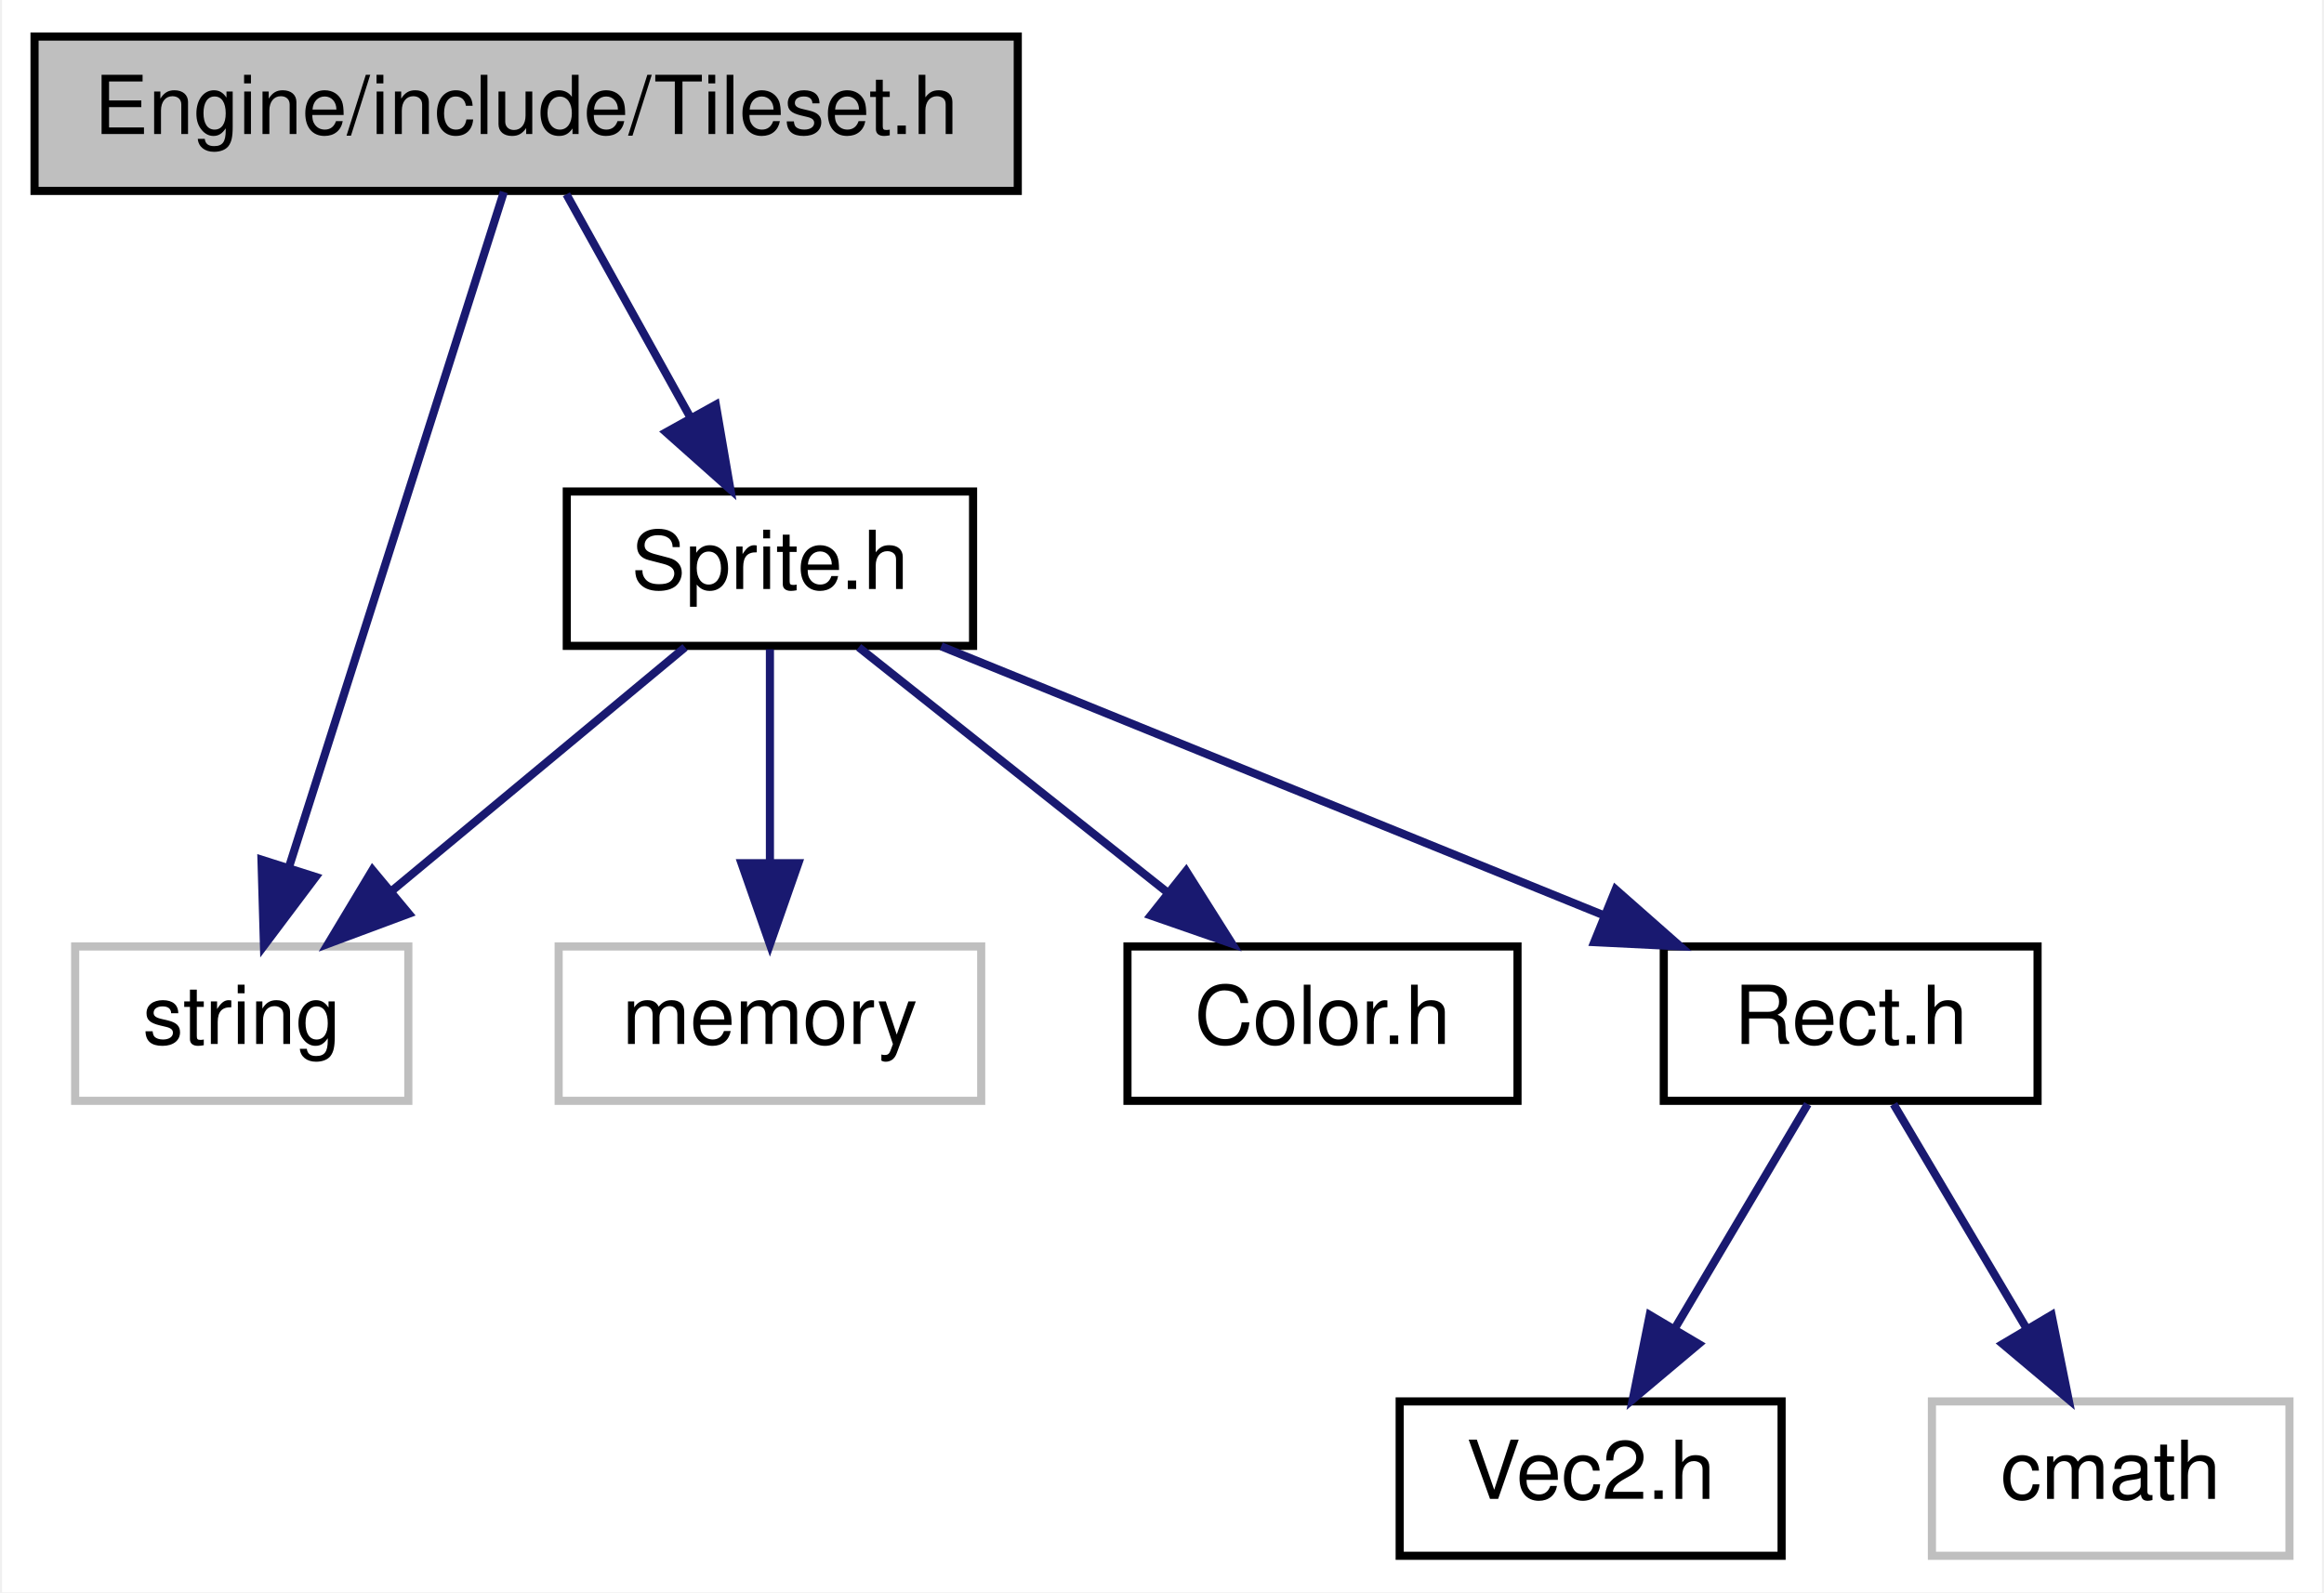
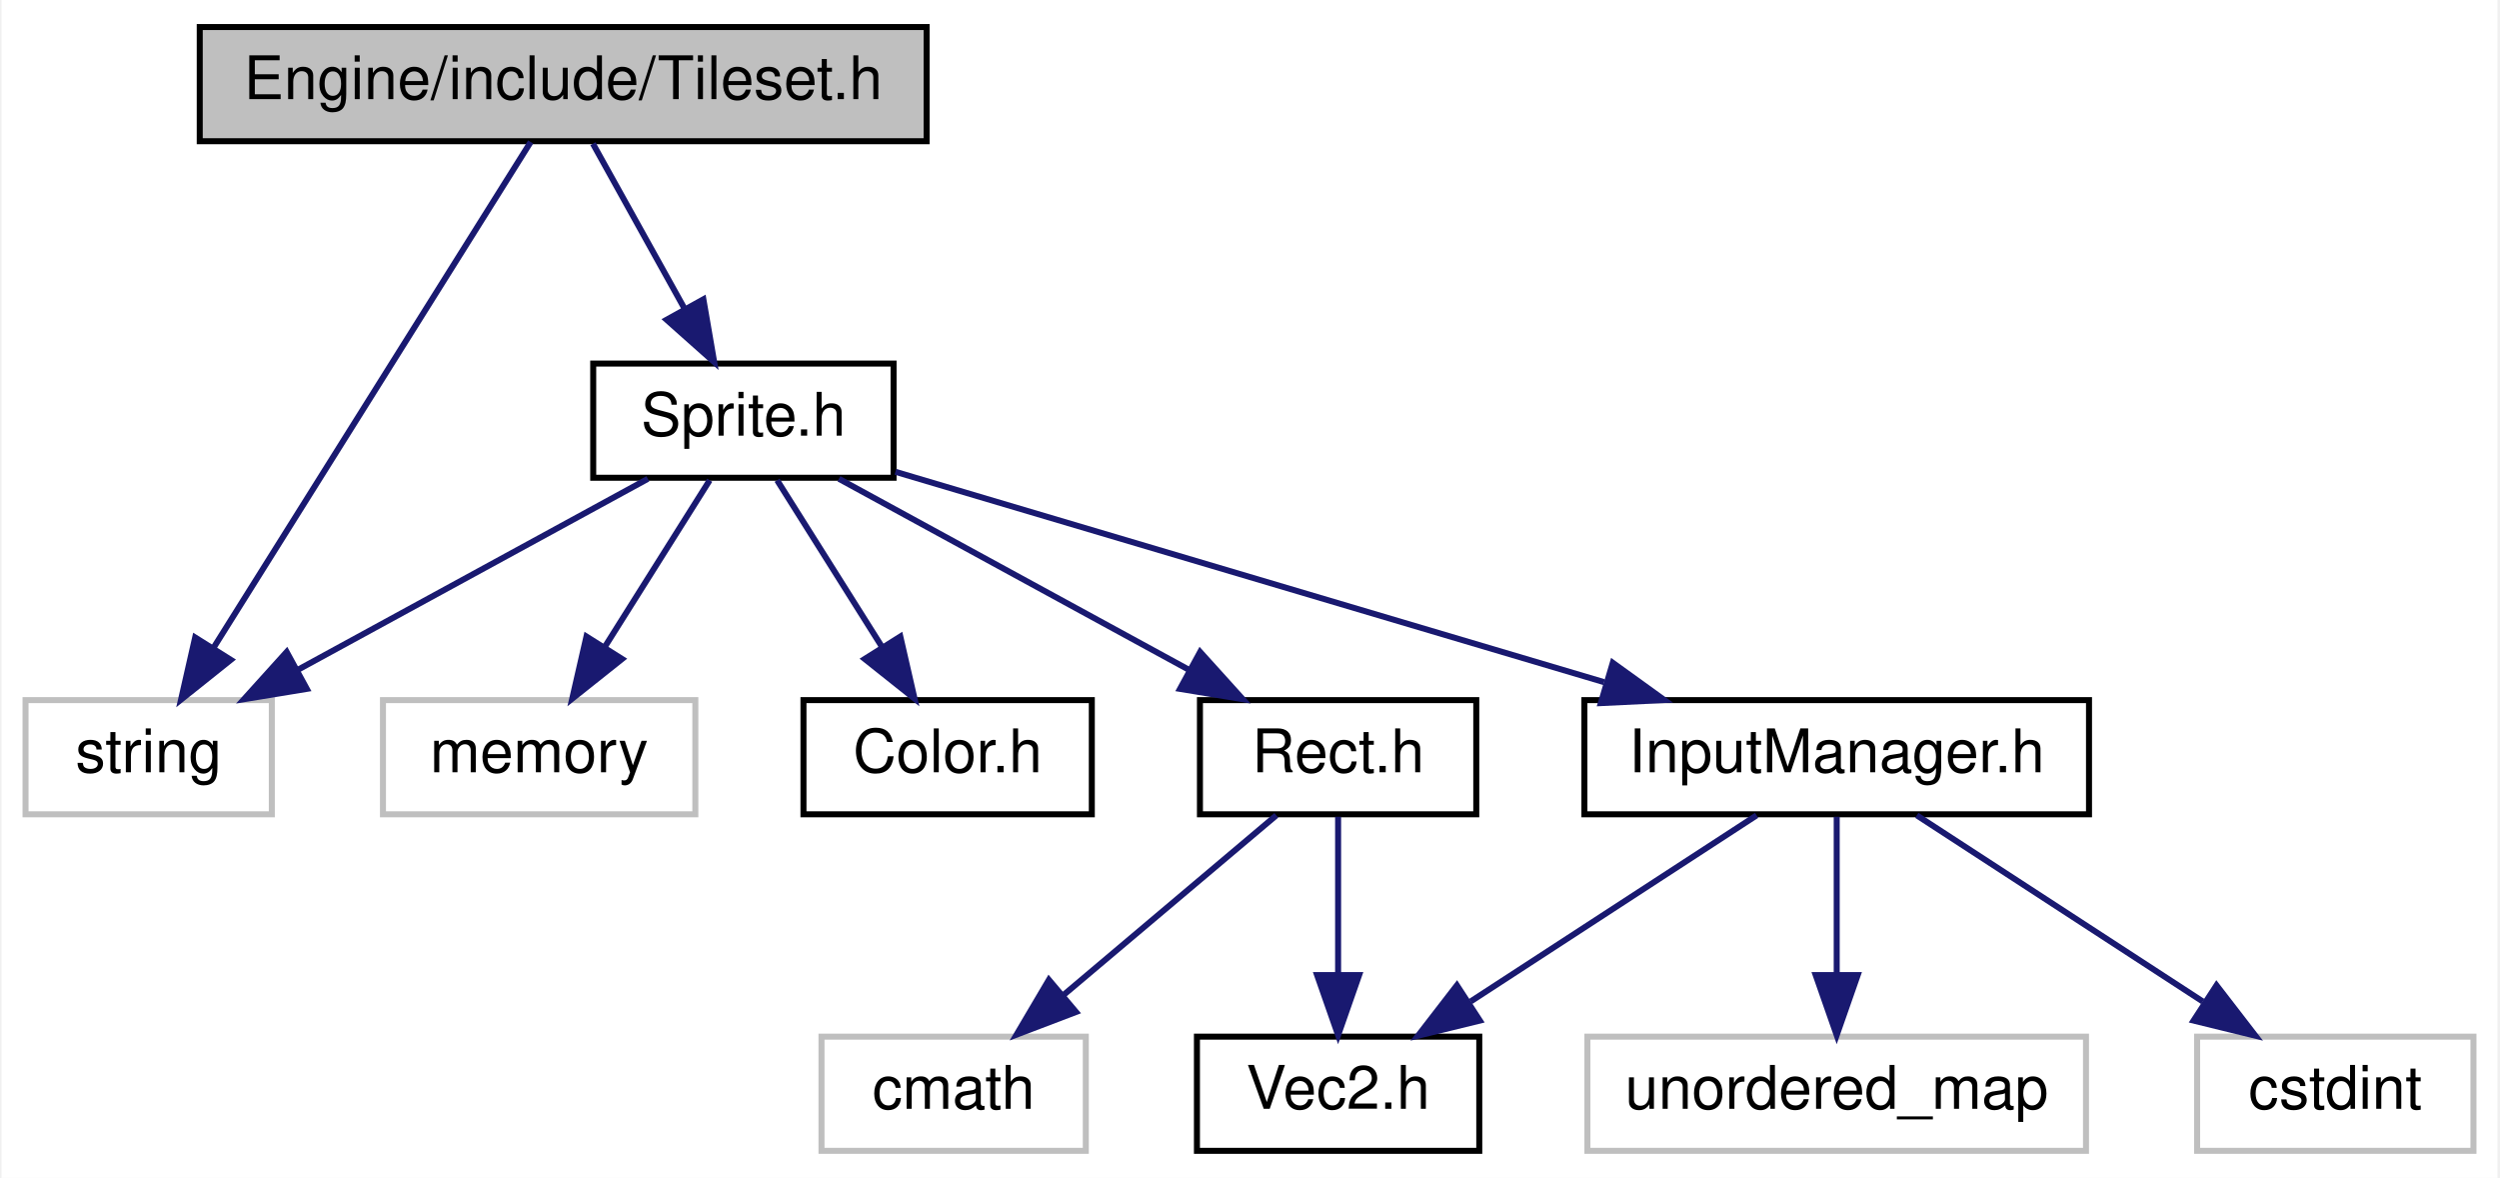
- <svg xmlns="http://www.w3.org/2000/svg" xmlns:xlink="http://www.w3.org/1999/xlink" width="286pt" height="196pt" viewBox="0.00 0.00 285.50 196.00">
+ <svg xmlns="http://www.w3.org/2000/svg" xmlns:xlink="http://www.w3.org/1999/xlink" width="416pt" height="196pt" viewBox="0.00 0.00 415.50 196.00">
  <g id="graph0" class="graph" transform="scale(1 1) rotate(0) translate(4 192)">
-     <polygon fill="white" stroke="none" points="-4,4 -4,-192 281.5,-192 281.5,4 -4,4" />
+     <polygon fill="white" stroke="none" points="-4,4 -4,-192 411.5,-192 411.5,4 -4,4" />
    <g id="node1" class="node">
-       <polygon fill="#bfbfbf" stroke="black" points="0,-168.5 0,-187.5 121,-187.5 121,-168.5 0,-168.5" />
-       <text text-anchor="middle" x="60.5" y="-175.5" font-family="Helvetica,sans-Serif" font-size="10.00">Engine/include/Tileset.h</text>
+       <polygon fill="#bfbfbf" stroke="black" points="29,-168.5 29,-187.5 150,-187.5 150,-168.5 29,-168.5" />
+       <text text-anchor="middle" x="89.5" y="-175.5" font-family="Helvetica,sans-Serif" font-size="10.00">Engine/include/Tileset.h</text>
    </g>
    <g id="node2" class="node">
-       <polygon fill="white" stroke="#bfbfbf" points="5,-56.5 5,-75.5 46,-75.5 46,-56.5 5,-56.5" />
-       <text text-anchor="middle" x="25.5" y="-63.5" font-family="Helvetica,sans-Serif" font-size="10.00">string</text>
+       <polygon fill="white" stroke="#bfbfbf" points="0,-56.5 0,-75.5 41,-75.5 41,-56.5 0,-56.5" />
+       <text text-anchor="middle" x="20.5" y="-63.5" font-family="Helvetica,sans-Serif" font-size="10.00">string</text>
    </g>
    <g id="edge1" class="edge">
-       <path fill="none" stroke="midnightblue" d="M57.754,-168.368C52.08,-150.537 38.958,-109.295 31.314,-85.272" />
-       <polygon fill="midnightblue" stroke="midnightblue" points="34.601,-84.059 28.234,-75.591 27.93,-86.182 34.601,-84.059" />
+       <path fill="none" stroke="midnightblue" d="M84.086,-168.368C72.749,-150.296 46.329,-108.176 31.356,-84.307" />
+       <polygon fill="midnightblue" stroke="midnightblue" points="34.168,-82.203 25.889,-75.591 28.238,-85.923 34.168,-82.203" />
    </g>
    <g id="node3" class="node">
      <g id="a_node3">
        <a xlink:href="Sprite_8h.html" target="_top" xlink:title="Sprite.h">
-           <polygon fill="white" stroke="black" points="65.5,-112.5 65.5,-131.5 115.5,-131.5 115.5,-112.5 65.5,-112.5" />
-           <text text-anchor="middle" x="90.5" y="-119.5" font-family="Helvetica,sans-Serif" font-size="10.00">Sprite.h</text>
+           <polygon fill="white" stroke="black" points="94.5,-112.5 94.5,-131.5 144.5,-131.5 144.5,-112.5 94.5,-112.5" />
+           <text text-anchor="middle" x="119.5" y="-119.5" font-family="Helvetica,sans-Serif" font-size="10.00">Sprite.h</text>
        </a>
      </g>
    </g>
    <g id="edge2" class="edge">
-       <path fill="none" stroke="midnightblue" d="M65.454,-168.083C69.604,-160.613 75.653,-149.724 80.767,-140.52" />
-       <polygon fill="midnightblue" stroke="midnightblue" points="83.841,-142.192 85.638,-131.751 77.722,-138.793 83.841,-142.192" />
+       <path fill="none" stroke="midnightblue" d="M94.454,-168.083C98.604,-160.613 104.653,-149.724 109.767,-140.52" />
+       <polygon fill="midnightblue" stroke="midnightblue" points="112.841,-142.192 114.638,-131.751 106.722,-138.793 112.841,-142.192" />
    </g>
    <g id="edge3" class="edge">
-       <path fill="none" stroke="midnightblue" d="M80.057,-112.324C70.354,-104.263 55.685,-92.076 44,-82.37" />
-       <polygon fill="midnightblue" stroke="midnightblue" points="46.062,-79.532 36.133,-75.834 41.589,-84.916 46.062,-79.532" />
+       <path fill="none" stroke="midnightblue" d="M103.594,-112.324C87.862,-103.743 63.558,-90.486 45.291,-80.522" />
+       <polygon fill="midnightblue" stroke="midnightblue" points="46.822,-77.37 36.367,-75.654 43.47,-83.516 46.822,-77.37" />
    </g>
    <g id="node4" class="node">
-       <polygon fill="white" stroke="#bfbfbf" points="64.5,-56.5 64.5,-75.5 116.5,-75.5 116.5,-56.5 64.5,-56.5" />
-       <text text-anchor="middle" x="90.5" y="-63.5" font-family="Helvetica,sans-Serif" font-size="10.00">memory</text>
+       <polygon fill="white" stroke="#bfbfbf" points="59.5,-56.5 59.5,-75.5 111.5,-75.5 111.5,-56.5 59.5,-56.5" />
+       <text text-anchor="middle" x="85.5" y="-63.5" font-family="Helvetica,sans-Serif" font-size="10.00">memory</text>
    </g>
    <g id="edge4" class="edge">
-       <path fill="none" stroke="midnightblue" d="M90.5,-112.083C90.5,-105.006 90.5,-94.861 90.5,-85.987" />
-       <polygon fill="midnightblue" stroke="midnightblue" points="94,-85.751 90.5,-75.751 87,-85.751 94,-85.751" />
+       <path fill="none" stroke="midnightblue" d="M113.886,-112.083C109.133,-104.534 102.182,-93.495 96.348,-84.23" />
+       <polygon fill="midnightblue" stroke="midnightblue" points="99.3,-82.349 91.01,-75.751 93.376,-86.078 99.3,-82.349" />
    </g>
    <g id="node5" class="node">
      <g id="a_node5">
        <a xlink:href="Color_8h.html" target="_top" xlink:title="Color.h">
-           <polygon fill="white" stroke="black" points="134.5,-56.5 134.5,-75.5 182.5,-75.5 182.5,-56.5 134.5,-56.5" />
-           <text text-anchor="middle" x="158.5" y="-63.5" font-family="Helvetica,sans-Serif" font-size="10.00">Color.h</text>
+           <polygon fill="white" stroke="black" points="129.5,-56.5 129.5,-75.5 177.5,-75.5 177.5,-56.5 129.5,-56.5" />
+           <text text-anchor="middle" x="153.5" y="-63.5" font-family="Helvetica,sans-Serif" font-size="10.00">Color.h</text>
        </a>
      </g>
    </g>
    <g id="edge5" class="edge">
-       <path fill="none" stroke="midnightblue" d="M101.425,-112.324C111.675,-104.185 127.221,-91.84 139.501,-82.087" />
-       <polygon fill="midnightblue" stroke="midnightblue" points="141.721,-84.794 147.376,-75.834 137.368,-79.312 141.721,-84.794" />
+       <path fill="none" stroke="midnightblue" d="M125.114,-112.083C129.867,-104.534 136.818,-93.495 142.652,-84.23" />
+       <polygon fill="midnightblue" stroke="midnightblue" points="145.624,-86.078 147.99,-75.751 139.7,-82.349 145.624,-86.078" />
    </g>
    <g id="node6" class="node">
      <g id="a_node6">
        <a xlink:href="Rect_8h.html" target="_top" xlink:title="Rect.h">
-           <polygon fill="white" stroke="black" points="200.5,-56.5 200.5,-75.5 246.5,-75.5 246.5,-56.5 200.5,-56.5" />
-           <text text-anchor="middle" x="223.5" y="-63.5" font-family="Helvetica,sans-Serif" font-size="10.00">Rect.h</text>
+           <polygon fill="white" stroke="black" points="195.5,-56.5 195.5,-75.5 241.5,-75.5 241.5,-56.5 195.5,-56.5" />
+           <text text-anchor="middle" x="218.5" y="-63.5" font-family="Helvetica,sans-Serif" font-size="10.00">Rect.h</text>
        </a>
      </g>
    </g>
    <g id="edge6" class="edge">
-       <path fill="none" stroke="midnightblue" d="M111.574,-112.444C133.56,-103.517 168.234,-89.439 193.164,-79.317" />
-       <polygon fill="midnightblue" stroke="midnightblue" points="194.576,-82.521 202.524,-75.516 191.942,-76.035 194.576,-82.521" />
+       <path fill="none" stroke="midnightblue" d="M135.406,-112.324C151.138,-103.743 175.442,-90.486 193.709,-80.522" />
+       <polygon fill="midnightblue" stroke="midnightblue" points="195.53,-83.516 202.633,-75.654 192.178,-77.37 195.53,-83.516" />
+     </g>
+     <g id="node9" class="node">
+       <g id="a_node9">
+         <a xlink:href="InputManager_8h.html" target="_top" xlink:title="InputManager.h">
+           <polygon fill="white" stroke="black" points="259.5,-56.5 259.5,-75.5 343.5,-75.5 343.5,-56.5 259.5,-56.5" />
+           <text text-anchor="middle" x="301.5" y="-63.5" font-family="Helvetica,sans-Serif" font-size="10.00">InputManager.h</text>
+         </a>
+       </g>
+     </g>
+     <g id="edge9" class="edge">
+       <path fill="none" stroke="midnightblue" d="M144.806,-113.492C175.387,-104.418 227.162,-89.056 262.774,-78.49" />
+       <polygon fill="midnightblue" stroke="midnightblue" points="264.221,-81.712 272.812,-75.512 262.23,-75.001 264.221,-81.712" />
    </g>
    <g id="node7" class="node">
      <g id="a_node7">
        <a xlink:href="Vec2_8h.html" target="_top" xlink:title="Vec2.h">
-           <polygon fill="white" stroke="black" points="168,-0.5 168,-19.5 215,-19.5 215,-0.5 168,-0.5" />
-           <text text-anchor="middle" x="191.5" y="-7.5" font-family="Helvetica,sans-Serif" font-size="10.00">Vec2.h</text>
+           <polygon fill="white" stroke="black" points="195,-0.5 195,-19.5 242,-19.5 242,-0.5 195,-0.5" />
+           <text text-anchor="middle" x="218.5" y="-7.5" font-family="Helvetica,sans-Serif" font-size="10.00">Vec2.h</text>
        </a>
      </g>
    </g>
    <g id="edge7" class="edge">
-       <path fill="none" stroke="midnightblue" d="M218.216,-56.083C213.789,-48.613 207.337,-37.724 201.882,-28.52" />
-       <polygon fill="midnightblue" stroke="midnightblue" points="204.795,-26.57 196.686,-19.751 198.773,-30.138 204.795,-26.57" />
+       <path fill="none" stroke="midnightblue" d="M218.5,-56.083C218.5,-49.006 218.5,-38.861 218.5,-29.986" />
+       <polygon fill="midnightblue" stroke="midnightblue" points="222,-29.751 218.5,-19.751 215,-29.751 222,-29.751" />
    </g>
    <g id="node8" class="node">
-       <polygon fill="white" stroke="#bfbfbf" points="233.5,-0.5 233.5,-19.5 277.5,-19.5 277.5,-0.5 233.5,-0.5" />
-       <text text-anchor="middle" x="255.5" y="-7.5" font-family="Helvetica,sans-Serif" font-size="10.00">cmath</text>
+       <polygon fill="white" stroke="#bfbfbf" points="132.5,-0.5 132.5,-19.5 176.5,-19.5 176.5,-0.5 132.5,-0.5" />
+       <text text-anchor="middle" x="154.5" y="-7.5" font-family="Helvetica,sans-Serif" font-size="10.00">cmath</text>
    </g>
    <g id="edge8" class="edge">
-       <path fill="none" stroke="midnightblue" d="M228.784,-56.083C233.211,-48.613 239.663,-37.724 245.118,-28.52" />
-       <polygon fill="midnightblue" stroke="midnightblue" points="248.227,-30.138 250.314,-19.751 242.205,-26.57 248.227,-30.138" />
+       <path fill="none" stroke="midnightblue" d="M208.217,-56.324C198.664,-48.263 184.22,-36.077 172.716,-26.369" />
+       <polygon fill="midnightblue" stroke="midnightblue" points="174.87,-23.608 164.97,-19.834 170.356,-28.958 174.87,-23.608" />
+     </g>
+     <g id="edge10" class="edge">
+       <path fill="none" stroke="midnightblue" d="M288.165,-56.324C275.338,-47.979 255.715,-35.212 240.56,-25.352" />
+       <polygon fill="midnightblue" stroke="midnightblue" points="242.093,-22.174 231.802,-19.654 238.276,-28.042 242.093,-22.174" />
+     </g>
+     <g id="node10" class="node">
+       <polygon fill="white" stroke="#bfbfbf" points="260,-0.5 260,-19.5 343,-19.5 343,-0.5 260,-0.5" />
+       <text text-anchor="middle" x="301.5" y="-7.5" font-family="Helvetica,sans-Serif" font-size="10.00">unordered_map</text>
+     </g>
+     <g id="edge11" class="edge">
+       <path fill="none" stroke="midnightblue" d="M301.5,-56.083C301.5,-49.006 301.5,-38.861 301.5,-29.986" />
+       <polygon fill="midnightblue" stroke="midnightblue" points="305,-29.751 301.5,-19.751 298,-29.751 305,-29.751" />
+     </g>
+     <g id="node11" class="node">
+       <polygon fill="white" stroke="#bfbfbf" points="361.5,-0.5 361.5,-19.5 407.5,-19.5 407.5,-0.5 361.5,-0.5" />
+       <text text-anchor="middle" x="384.5" y="-7.5" font-family="Helvetica,sans-Serif" font-size="10.00">cstdint</text>
+     </g>
+     <g id="edge12" class="edge">
+       <path fill="none" stroke="midnightblue" d="M314.835,-56.324C327.662,-47.979 347.285,-35.212 362.44,-25.352" />
+       <polygon fill="midnightblue" stroke="midnightblue" points="364.724,-28.042 371.198,-19.654 360.907,-22.174 364.724,-28.042" />
    </g>
  </g>
</svg>
